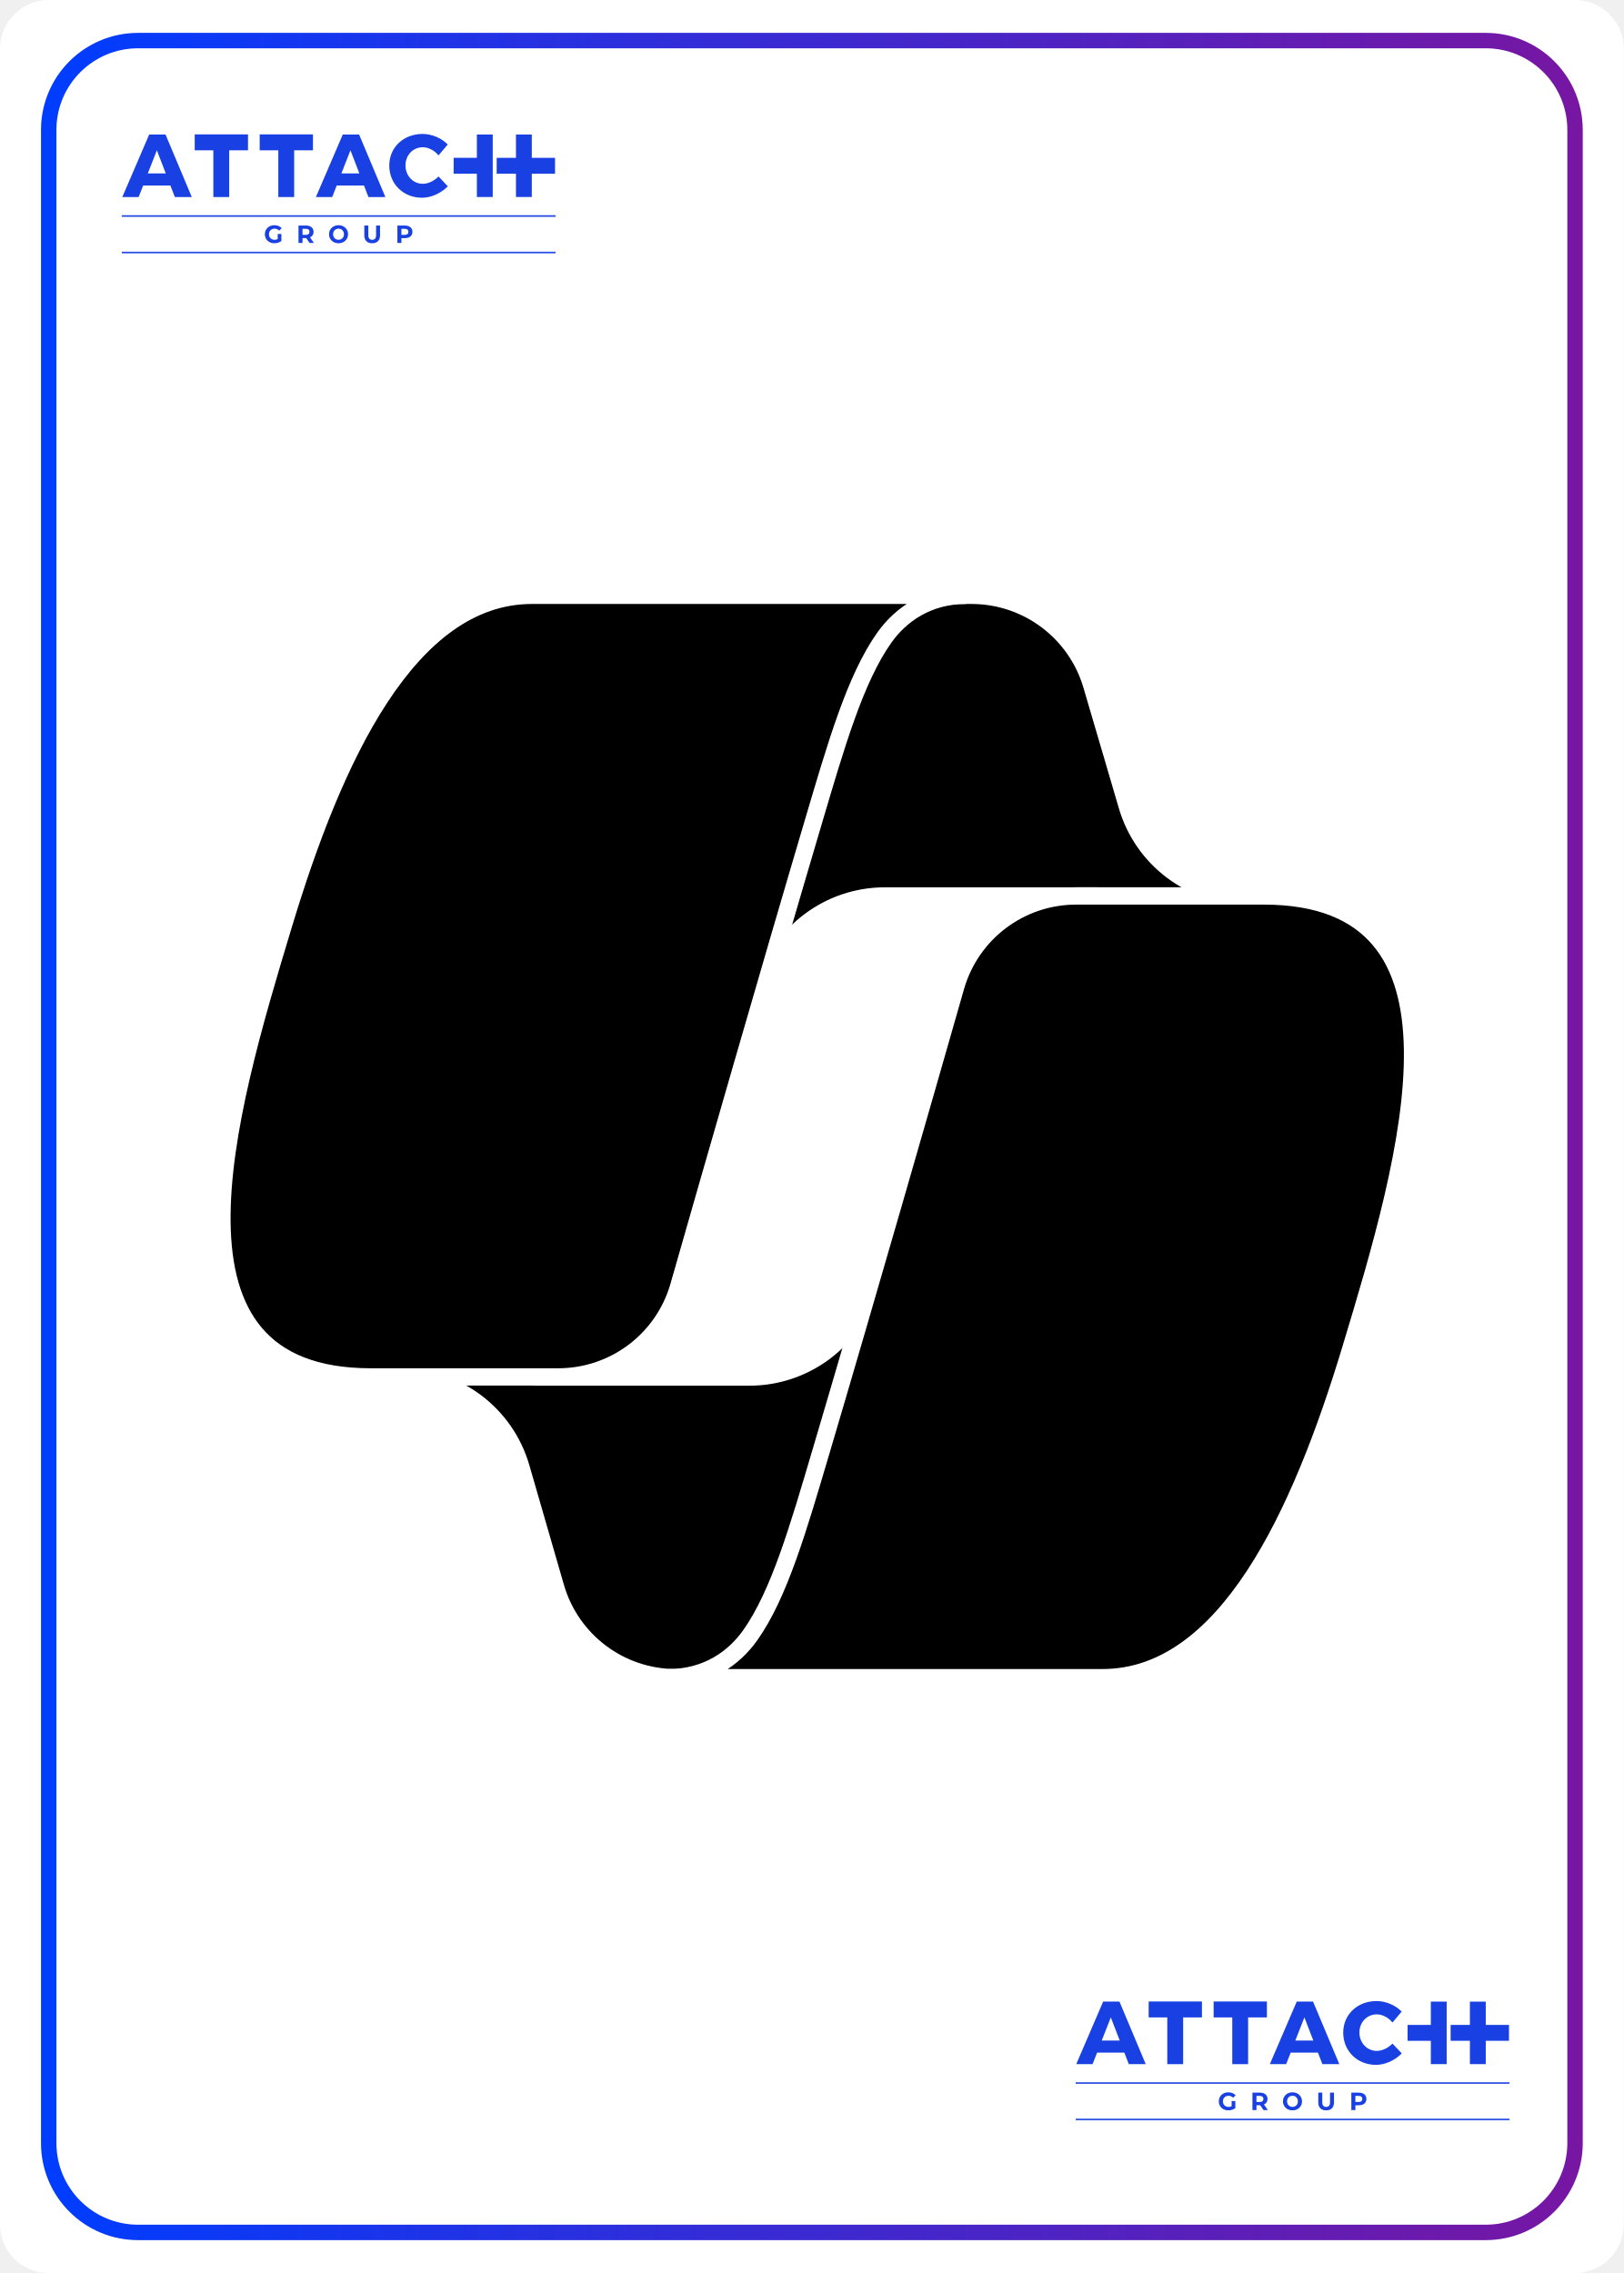
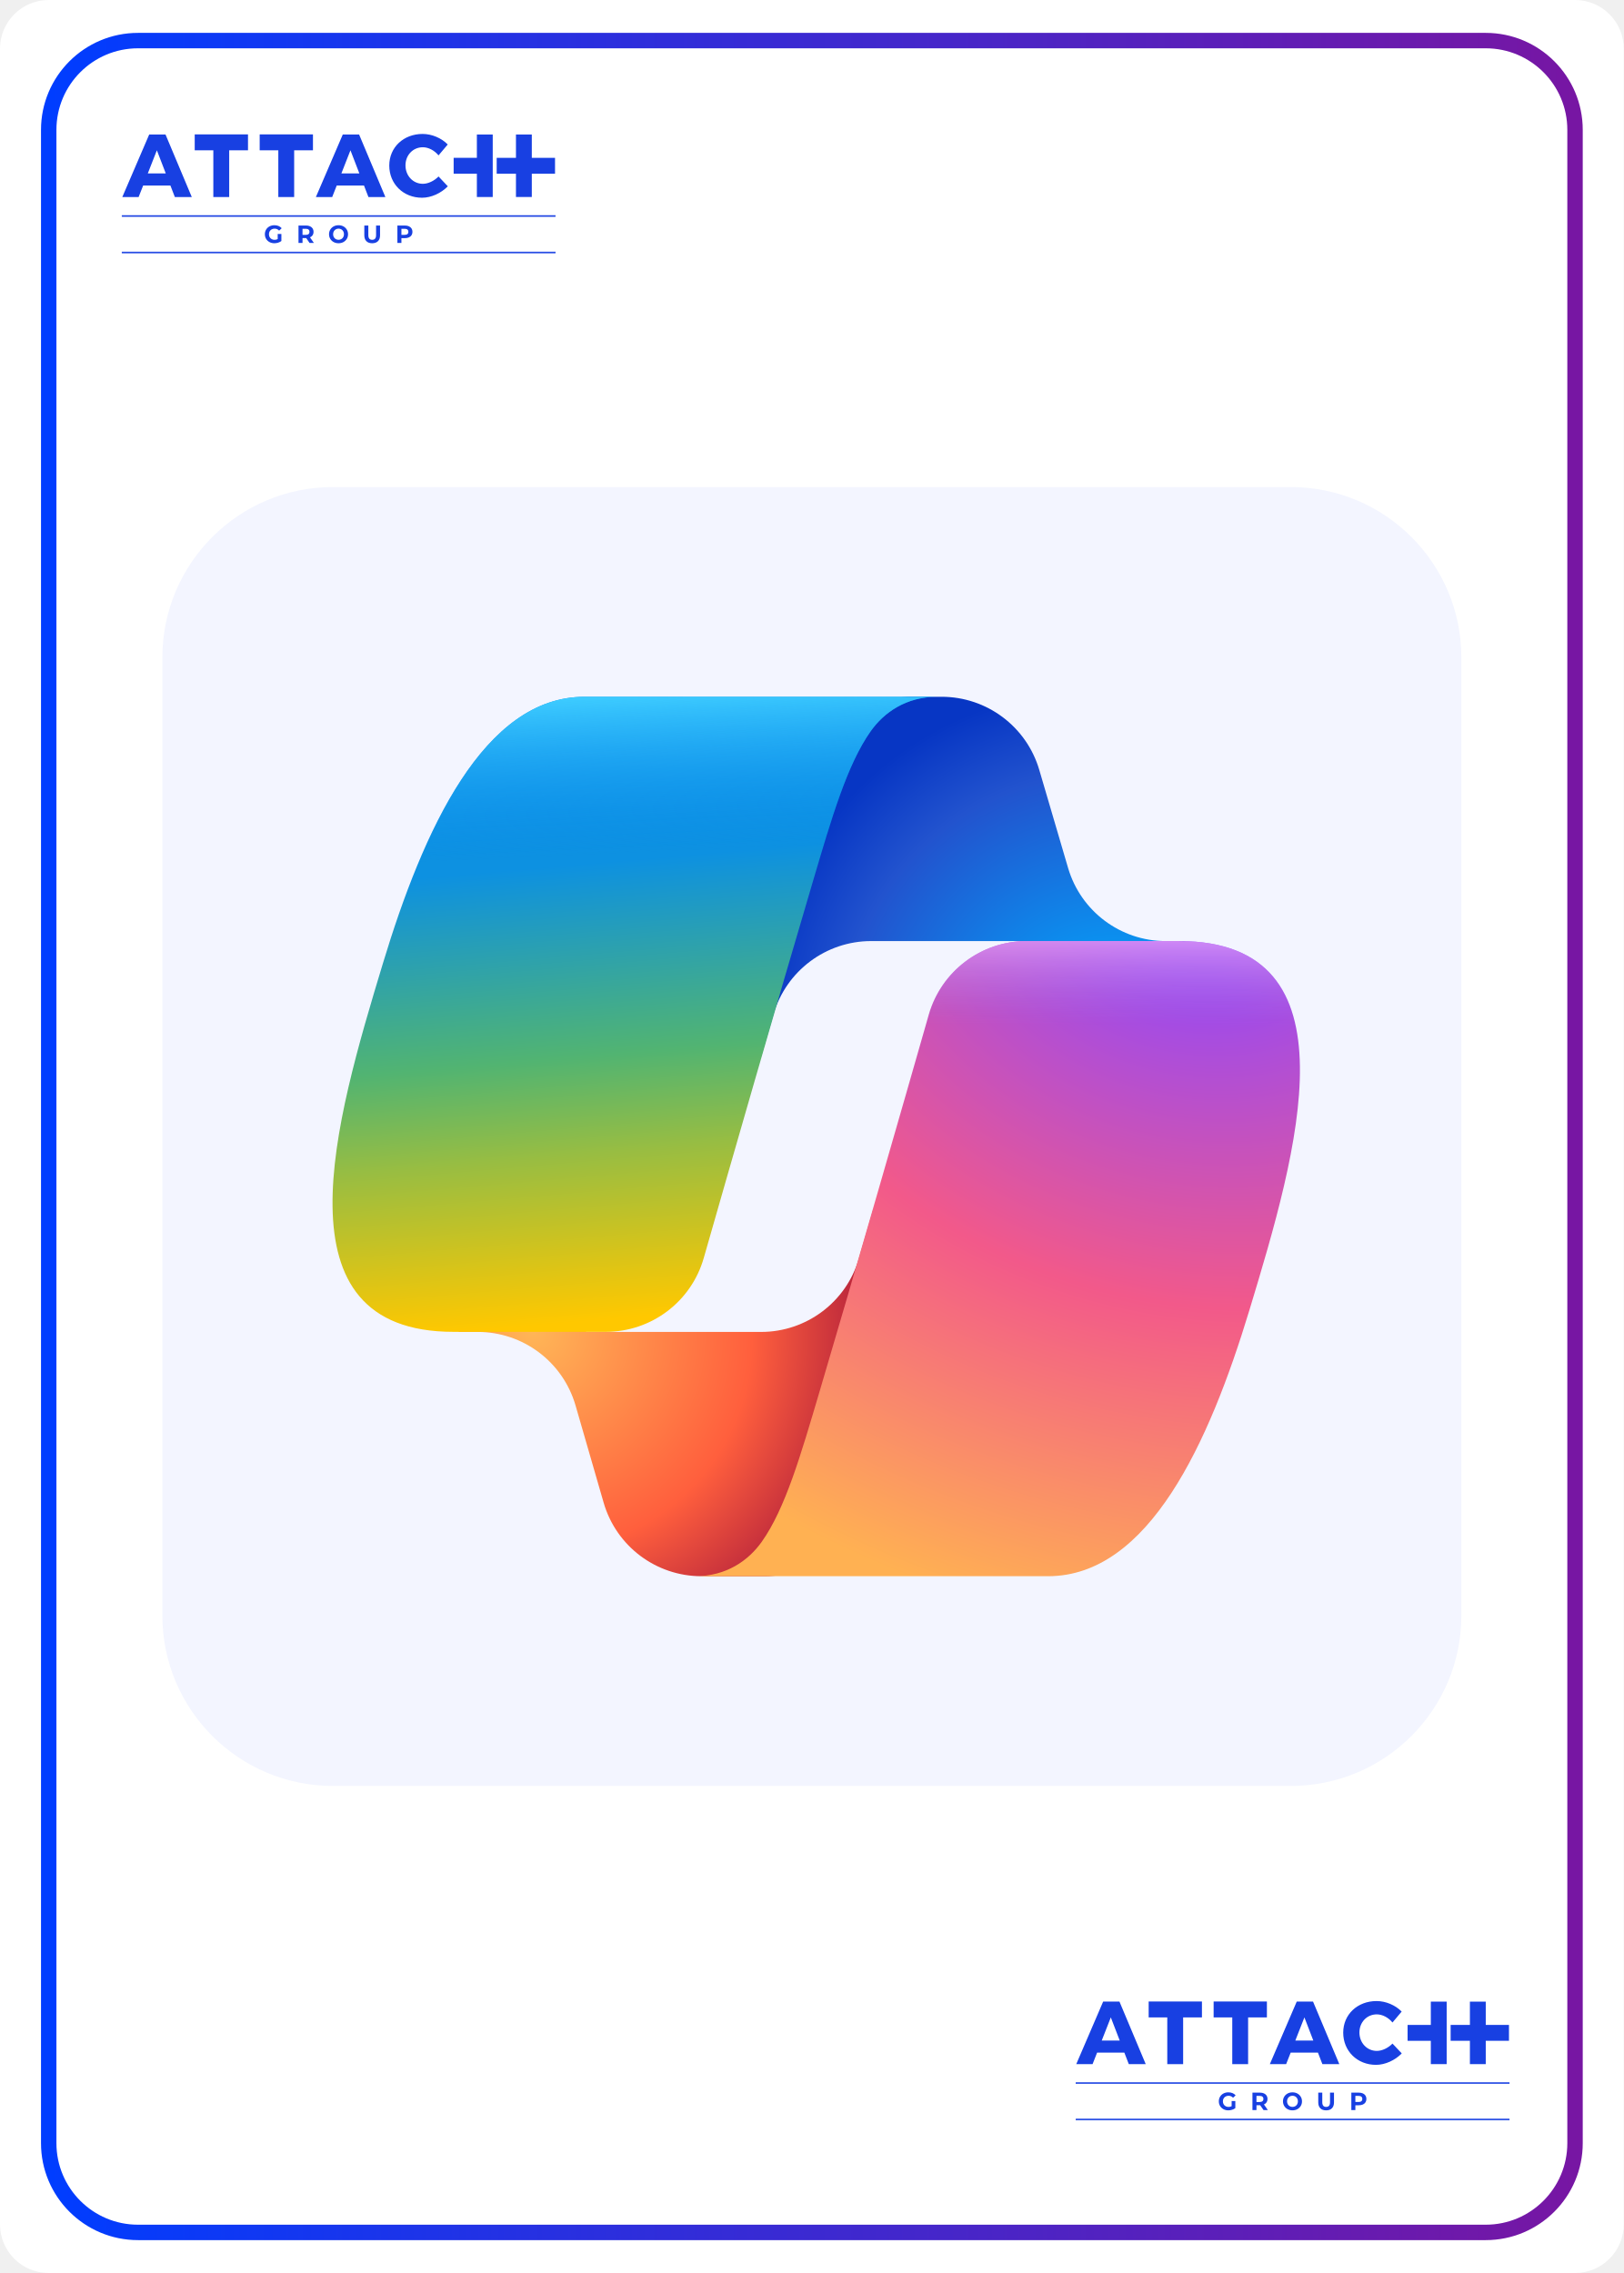
<svg xmlns="http://www.w3.org/2000/svg" viewBox="0 0 400 560" width="600" height="840" role="img">
  <defs>
    <filter id="mono" color-interpolation-filters="sRGB">
      <feColorMatrix type="matrix" values="0 0 0 0 0 0 0 0 0 0 0 0 0 0 0 0 0 0 1 0" />
    </filter>
    <linearGradient id="card-border" x1="0" y1="0" x2="1" y2="0">
      <stop stop-color="#003dff" />
      <stop offset="1" stop-color="#7716a3" />
    </linearGradient>
  </defs>
  <rect width="400" height="560" rx="12" fill="white" />
  <rect x="12" y="10" width="376" height="540" rx="22" fill="none" stroke="url(#card-border)" stroke-width="3.8" />
  <g transform="translate(30 33) scale(.65)">
    <path d="M59.097 37.906H60.489V40.584C60.131 40.856 59.719 41.063 59.249 41.208C58.779 41.353 58.305 41.426 57.827 41.426C57.144 41.426 56.529 41.281 55.983 40.987C55.437 40.693 55.01 40.29 54.699 39.771C54.388 39.252 54.232 38.665 54.232 38.011C54.232 37.358 54.388 36.771 54.699 36.252C55.01 35.733 55.44 35.327 55.99 35.036C56.54 34.742 57.162 34.597 57.853 34.597C58.428 34.597 58.952 34.695 59.422 34.891C59.892 35.087 60.287 35.37 60.609 35.74L59.632 36.647C59.162 36.15 58.594 35.903 57.929 35.903C57.509 35.903 57.137 35.99 56.811 36.168C56.486 36.346 56.232 36.593 56.048 36.912C55.867 37.231 55.777 37.602 55.777 38.015C55.777 38.429 55.867 38.788 56.048 39.111C56.229 39.43 56.482 39.681 56.804 39.862C57.126 40.044 57.495 40.131 57.907 40.131C58.344 40.131 58.739 40.036 59.093 39.847V37.914L59.097 37.906Z" fill="#1840e2" />
    <path d="M71.168 41.313L69.899 39.474H68.499V41.313H66.977V34.709H69.826C70.409 34.709 70.915 34.807 71.346 35.003C71.776 35.199 72.105 35.475 72.336 35.834C72.568 36.194 72.684 36.618 72.684 37.108C72.684 37.598 72.568 38.022 72.333 38.378C72.098 38.733 71.765 39.006 71.331 39.194L72.807 41.317H71.172L71.168 41.313ZM70.781 36.252C70.543 36.052 70.195 35.954 69.736 35.954H68.496V38.255H69.736C70.192 38.255 70.543 38.153 70.781 37.953C71.02 37.754 71.139 37.471 71.139 37.104C71.139 36.738 71.02 36.447 70.781 36.252Z" fill="#1840e2" />
    <path d="M80.301 40.983C79.751 40.689 79.324 40.279 79.013 39.761C78.702 39.242 78.547 38.657 78.547 38.011C78.547 37.366 78.702 36.782 79.013 36.263C79.324 35.744 79.751 35.337 80.301 35.04C80.851 34.746 81.466 34.597 82.149 34.597C82.833 34.597 83.447 34.746 83.993 35.04C84.54 35.334 84.966 35.744 85.281 36.263C85.596 36.782 85.751 37.366 85.751 38.011C85.751 38.657 85.596 39.242 85.281 39.761C84.966 40.279 84.54 40.686 83.993 40.983C83.447 41.277 82.833 41.426 82.149 41.426C81.466 41.426 80.851 41.277 80.301 40.983ZM83.201 39.855C83.516 39.677 83.762 39.427 83.939 39.104C84.117 38.784 84.207 38.418 84.207 38.008C84.207 37.598 84.117 37.235 83.939 36.912C83.762 36.593 83.516 36.343 83.201 36.161C82.887 35.983 82.536 35.892 82.149 35.892C81.762 35.892 81.408 35.983 81.097 36.161C80.782 36.339 80.536 36.589 80.359 36.912C80.182 37.231 80.091 37.598 80.091 38.008C80.091 38.418 80.182 38.781 80.359 39.104C80.536 39.423 80.782 39.673 81.097 39.855C81.411 40.033 81.762 40.123 82.149 40.123C82.536 40.123 82.887 40.033 83.201 39.855Z" fill="#1840e2" />
    <path d="M92.703 40.642C92.178 40.12 91.918 39.376 91.918 38.407V34.709H93.441V38.349C93.441 39.532 93.929 40.123 94.909 40.123C95.386 40.123 95.748 39.982 96.001 39.695C96.251 39.408 96.377 38.962 96.377 38.352V34.713H97.882V38.41C97.882 39.379 97.621 40.123 97.097 40.646C96.573 41.168 95.842 41.429 94.902 41.429C93.961 41.429 93.231 41.168 92.706 40.646L92.703 40.642Z" fill="#1840e2" />
    <path d="M108.826 35.004C109.256 35.2 109.585 35.475 109.817 35.835C110.048 36.194 110.164 36.618 110.164 37.108C110.164 37.598 110.048 38.015 109.817 38.378C109.585 38.741 109.253 39.017 108.826 39.209C108.396 39.401 107.889 39.496 107.307 39.496H105.98V41.317H104.457V34.713H107.307C107.889 34.713 108.396 34.811 108.826 35.007V35.004ZM108.265 37.95C108.504 37.75 108.623 37.471 108.623 37.105C108.623 36.738 108.504 36.448 108.265 36.252C108.027 36.052 107.679 35.954 107.22 35.954H105.98V38.248H107.22C107.676 38.248 108.027 38.15 108.265 37.95Z" fill="#1840e2" />
    <path d="M8.102 19.546L6.38 23.915H0.199L10.395 0.203H16.572L26.532 23.915H20.116L18.427 19.546H8.094H8.102ZM13.299 6.197L9.856 14.971H16.677L13.299 6.197Z" fill="#1840e2" />
    <path d="M81.465 19.546L79.744 23.915H73.566L83.762 0.203H89.939L99.899 23.915H93.483L91.794 19.546H81.462H81.465ZM86.666 6.197L83.223 14.971H90.044L86.666 6.197Z" fill="#1840e2" />
    <path d="M123.527 3.995L120.048 8.128C118.496 6.23 116.2 5.044 114.106 5.044C110.359 5.044 107.52 8.026 107.52 11.919C107.52 15.813 110.355 18.897 114.106 18.897C116.098 18.897 118.395 17.812 120.048 16.118L123.559 19.844C121.028 22.453 117.277 24.18 113.802 24.18C106.677 24.18 101.375 18.93 101.375 11.985C101.375 5.04 106.814 0 114.008 0C117.52 0 121.165 1.557 123.531 3.995H123.527Z" fill="#1840e2" />
    <path d="M72.455 0.167V6.201H65.331V23.915H59.327V6.201H52.264V0.167H72.455Z" fill="#1840e2" />
    <path d="M47.834 0.167V6.201H40.709V23.915H34.695V6.201H27.643V0.167H47.834Z" fill="#1840e2" />
    <path d="M140.586 23.904H134.578V15.072H125.775V9.049H134.578V0.214H140.586V23.904Z" fill="#1840e2" />
    <path d="M164.196 9.049L164.2 15.072H155.397V23.904H149.39V15.072H142.088V9.049H149.39V0.214H155.397V9.049H164.196Z" fill="#1840e2" />
    <path d="M164.299 30.916V31.28H0.1V30.916H164.299Z" fill="#1840e2" stroke="#1840e2" stroke-width="0.2" />
    <path d="M164.299 44.737V45.101H0.1V44.737H164.299Z" fill="#1840e2" stroke="#1840e2" stroke-width="0.2" />
  </g>
  <g transform="translate(265 493) scale(.65)">
    <path d="M59.097 37.906H60.489V40.584C60.131 40.856 59.719 41.063 59.249 41.208C58.779 41.353 58.305 41.426 57.827 41.426C57.144 41.426 56.529 41.281 55.983 40.987C55.437 40.693 55.01 40.29 54.699 39.771C54.388 39.252 54.232 38.665 54.232 38.011C54.232 37.358 54.388 36.771 54.699 36.252C55.01 35.733 55.44 35.327 55.99 35.036C56.54 34.742 57.162 34.597 57.853 34.597C58.428 34.597 58.952 34.695 59.422 34.891C59.892 35.087 60.287 35.37 60.609 35.74L59.632 36.647C59.162 36.15 58.594 35.903 57.929 35.903C57.509 35.903 57.137 35.99 56.811 36.168C56.486 36.346 56.232 36.593 56.048 36.912C55.867 37.231 55.777 37.602 55.777 38.015C55.777 38.429 55.867 38.788 56.048 39.111C56.229 39.43 56.482 39.681 56.804 39.862C57.126 40.044 57.495 40.131 57.907 40.131C58.344 40.131 58.739 40.036 59.093 39.847V37.914L59.097 37.906Z" fill="#1840e2" />
    <path d="M71.168 41.313L69.899 39.474H68.499V41.313H66.977V34.709H69.826C70.409 34.709 70.915 34.807 71.346 35.003C71.776 35.199 72.105 35.475 72.336 35.834C72.568 36.194 72.684 36.618 72.684 37.108C72.684 37.598 72.568 38.022 72.333 38.378C72.098 38.733 71.765 39.006 71.331 39.194L72.807 41.317H71.172L71.168 41.313ZM70.781 36.252C70.543 36.052 70.195 35.954 69.736 35.954H68.496V38.255H69.736C70.192 38.255 70.543 38.153 70.781 37.953C71.02 37.754 71.139 37.471 71.139 37.104C71.139 36.738 71.02 36.447 70.781 36.252Z" fill="#1840e2" />
    <path d="M80.301 40.983C79.751 40.689 79.324 40.279 79.013 39.761C78.702 39.242 78.547 38.657 78.547 38.011C78.547 37.366 78.702 36.782 79.013 36.263C79.324 35.744 79.751 35.337 80.301 35.04C80.851 34.746 81.466 34.597 82.149 34.597C82.833 34.597 83.447 34.746 83.993 35.04C84.54 35.334 84.966 35.744 85.281 36.263C85.596 36.782 85.751 37.366 85.751 38.011C85.751 38.657 85.596 39.242 85.281 39.761C84.966 40.279 84.54 40.686 83.993 40.983C83.447 41.277 82.833 41.426 82.149 41.426C81.466 41.426 80.851 41.277 80.301 40.983ZM83.201 39.855C83.516 39.677 83.762 39.427 83.939 39.104C84.117 38.784 84.207 38.418 84.207 38.008C84.207 37.598 84.117 37.235 83.939 36.912C83.762 36.593 83.516 36.343 83.201 36.161C82.887 35.983 82.536 35.892 82.149 35.892C81.762 35.892 81.408 35.983 81.097 36.161C80.782 36.339 80.536 36.589 80.359 36.912C80.182 37.231 80.091 37.598 80.091 38.008C80.091 38.418 80.182 38.781 80.359 39.104C80.536 39.423 80.782 39.673 81.097 39.855C81.411 40.033 81.762 40.123 82.149 40.123C82.536 40.123 82.887 40.033 83.201 39.855Z" fill="#1840e2" />
    <path d="M92.703 40.642C92.178 40.12 91.918 39.376 91.918 38.407V34.709H93.441V38.349C93.441 39.532 93.929 40.123 94.909 40.123C95.386 40.123 95.748 39.982 96.001 39.695C96.251 39.408 96.377 38.962 96.377 38.352V34.713H97.882V38.41C97.882 39.379 97.621 40.123 97.097 40.646C96.573 41.168 95.842 41.429 94.902 41.429C93.961 41.429 93.231 41.168 92.706 40.646L92.703 40.642Z" fill="#1840e2" />
    <path d="M108.826 35.004C109.256 35.2 109.585 35.475 109.817 35.835C110.048 36.194 110.164 36.618 110.164 37.108C110.164 37.598 110.048 38.015 109.817 38.378C109.585 38.741 109.253 39.017 108.826 39.209C108.396 39.401 107.889 39.496 107.307 39.496H105.98V41.317H104.457V34.713H107.307C107.889 34.713 108.396 34.811 108.826 35.007V35.004ZM108.265 37.95C108.504 37.75 108.623 37.471 108.623 37.105C108.623 36.738 108.504 36.448 108.265 36.252C108.027 36.052 107.679 35.954 107.22 35.954H105.98V38.248H107.22C107.676 38.248 108.027 38.15 108.265 37.95Z" fill="#1840e2" />
    <path d="M8.102 19.546L6.38 23.915H0.199L10.395 0.203H16.572L26.532 23.915H20.116L18.427 19.546H8.094H8.102ZM13.299 6.197L9.856 14.971H16.677L13.299 6.197Z" fill="#1840e2" />
    <path d="M81.465 19.546L79.744 23.915H73.566L83.762 0.203H89.939L99.899 23.915H93.483L91.794 19.546H81.462H81.465ZM86.666 6.197L83.223 14.971H90.044L86.666 6.197Z" fill="#1840e2" />
    <path d="M123.527 3.995L120.048 8.128C118.496 6.23 116.2 5.044 114.106 5.044C110.359 5.044 107.52 8.026 107.52 11.919C107.52 15.813 110.355 18.897 114.106 18.897C116.098 18.897 118.395 17.812 120.048 16.118L123.559 19.844C121.028 22.453 117.277 24.18 113.802 24.18C106.677 24.18 101.375 18.93 101.375 11.985C101.375 5.04 106.814 0 114.008 0C117.52 0 121.165 1.557 123.531 3.995H123.527Z" fill="#1840e2" />
    <path d="M72.455 0.167V6.201H65.331V23.915H59.327V6.201H52.264V0.167H72.455Z" fill="#1840e2" />
    <path d="M47.834 0.167V6.201H40.709V23.915H34.695V6.201H27.643V0.167H47.834Z" fill="#1840e2" />
    <path d="M140.586 23.904H134.578V15.072H125.775V9.049H134.578V0.214H140.586V23.904Z" fill="#1840e2" />
    <path d="M164.196 9.049L164.2 15.072H155.397V23.904H149.39V15.072H142.088V9.049H149.39V0.214H155.397V9.049H164.196Z" fill="#1840e2" />
    <path d="M164.299 30.916V31.28H0.1V30.916H164.299Z" fill="#1840e2" stroke="#1840e2" stroke-width="0.2" />
    <path d="M164.299 44.737V45.101H0.1V44.737H164.299Z" fill="#1840e2" stroke="#1840e2" stroke-width="0.2" />
  </g>
-   <svg x="40" y="120" width="320" height="320" viewBox="0 0 120 120">
-     <path d="M85.855 18.313A11.574 11.574 0 0 0 74.75 10h-3.379a11.574 11.574 0 0 0-11.384 9.485L54.2 51.018l1.436-4.913a11.574 11.574 0 0 1 11.11-8.327H86.38l8.235 3.207 7.937-3.207h-2.316a11.574 11.574 0 0 1-11.105-8.313z" fill="#000" stroke="white" stroke-width="1.6" stroke-linejoin="round" />
-     <path d="M36.326 101.64A11.574 11.574 0 0 0 47.445 110h7.176c6.276 0 11.409-5.002 11.57-11.277l.781-30.405-1.634 5.583a11.574 11.574 0 0 1-11.108 8.321H34.432l-7.058-3.829-7.641 3.83h2.278c5.154 0 9.687 3.408 11.119 8.36z" fill="#000" stroke="white" stroke-width="1.6" stroke-linejoin="round" />
-     <path d="M74.248 10H34.15c-11.457 0-18.33 15.142-22.913 30.283-5.43 17.939-12.534 41.93 8.02 41.93H36.57c5.174 0 9.716-3.421 11.138-8.396 3.01-10.531 8.286-28.903 12.43-42.889 2.105-7.107 3.86-13.211 6.551-17.012C68.2 11.785 70.715 10 74.248 10" fill="#000" stroke="white" stroke-width="1.6" stroke-linejoin="round" />
-     <path d="M46.744 110h40.099c11.456 0 18.33-15.144 22.913-30.288 5.429-17.942 12.533-41.937-8.02-41.937H84.422a11.576 11.576 0 0 0-11.138 8.396c-3.01 10.533-8.286 28.909-12.43 42.897-2.106 7.109-3.86 13.214-6.552 17.016-1.51 2.131-4.025 3.916-7.558 3.916" fill="#000" stroke="white" stroke-width="1.6" stroke-linejoin="round" />
+   <rect x="40" y="120" width="320" height="320" rx="42" fill="#f3f5ff" />
+   <svg width="260" height="260" fill="none" x="70" y="150" viewBox="0 0 120 120">
+     <path fill="url(#a)" d="M85.855 18.313A11.574 11.574 0 0 0 74.75 10h-3.379a11.574 11.574 0 0 0-11.384 9.485L54.2 51.018l1.436-4.913a11.574 11.574 0 0 1 11.11-8.327H86.38l8.235 3.207 7.937-3.207h-2.316a11.574 11.574 0 0 1-11.105-8.313z" />
+     <path fill="url(#b)" d="M36.326 101.64A11.574 11.574 0 0 0 47.445 110h7.176c6.276 0 11.409-5.002 11.57-11.277l.781-30.405-1.634 5.583a11.574 11.574 0 0 1-11.108 8.321H34.432l-7.058-3.829-7.641 3.83h2.278c5.154 0 9.687 3.408 11.119 8.36z" />
+     <path fill="url(#c)" d="M74.248 10H34.15c-11.457 0-18.33 15.142-22.913 30.283-5.43 17.939-12.534 41.93 8.02 41.93H36.57c5.174 0 9.716-3.421 11.138-8.396 3.01-10.531 8.286-28.903 12.43-42.889 2.105-7.107 3.86-13.211 6.551-17.012C68.2 11.785 70.715 10 74.248 10" />
+     <path fill="url(#d)" d="M74.248 10H34.15c-11.457 0-18.33 15.142-22.913 30.283-5.43 17.939-12.534 41.93 8.02 41.93H36.57c5.174 0 9.716-3.421 11.138-8.396 3.01-10.531 8.286-28.903 12.43-42.889 2.105-7.107 3.86-13.211 6.551-17.012C68.2 11.785 70.715 10 74.248 10" />
+     <path fill="url(#e)" d="M46.744 110h40.099c11.456 0 18.33-15.144 22.913-30.288 5.429-17.942 12.533-41.937-8.02-41.937H84.422a11.576 11.576 0 0 0-11.138 8.396c-3.01 10.533-8.286 28.909-12.43 42.897-2.106 7.109-3.86 13.214-6.552 17.016-1.51 2.131-4.025 3.916-7.558 3.916" />
+     <path fill="url(#f)" d="M46.744 110h40.099c11.456 0 18.33-15.144 22.913-30.288 5.429-17.942 12.533-41.937-8.02-41.937H84.422a11.576 11.576 0 0 0-11.138 8.396c-3.01 10.533-8.286 28.909-12.43 42.897-2.106 7.109-3.86 13.214-6.552 17.016-1.51 2.131-4.025 3.916-7.558 3.916" />
+     <defs>
+       <radialGradient id="a" cx="0" cy="0" r="1" gradientTransform="matrix(-27.40125 -33.47302 31.47539 -25.76598 95.512 51.286)" gradientUnits="userSpaceOnUse">
+         <stop offset=".096" stop-color="#00AEFF" />
+         <stop offset=".773" stop-color="#2253CE" />
+         <stop offset="1" stop-color="#0736C4" />
+       </radialGradient>
+       <radialGradient id="b" cx="0" cy="0" r="1" gradientTransform="rotate(51.84 -70.254 70.14)scale(39.9779 38.7796)" gradientUnits="userSpaceOnUse">
+         <stop stop-color="#FFB657" />
+         <stop offset=".634" stop-color="#FF5F3D" />
+         <stop offset=".923" stop-color="#C02B3C" />
+       </radialGradient>
+       <radialGradient id="e" cx="0" cy="0" r="1" gradientTransform="matrix(-31.67773 90.58917 -108.5232 -37.949 103.796 30.703)" gradientUnits="userSpaceOnUse">
+         <stop offset=".066" stop-color="#8C48FF" />
+         <stop offset=".5" stop-color="#F2598A" />
+         <stop offset=".896" stop-color="#FFB152" />
+       </radialGradient>
+       <linearGradient id="c" x1="31.75" x2="37.471" y1="18.75" y2="84.938" gradientUnits="userSpaceOnUse">
+         <stop offset=".156" stop-color="#0D91E1" />
+         <stop offset=".487" stop-color="#52B471" />
+         <stop offset=".652" stop-color="#98BD42" />
+         <stop offset=".937" stop-color="#FFC800" />
+       </linearGradient>
+       <linearGradient id="d" x1="36.75" x2="39.874" y1="10" y2="82.213" gradientUnits="userSpaceOnUse">
+         <stop stop-color="#3DCBFF" />
+         <stop offset=".247" stop-color="#0588F7" stop-opacity="0" />
+       </linearGradient>
+       <linearGradient id="f" x1="106.964" x2="106.923" y1="33.365" y2="53.037" gradientUnits="userSpaceOnUse">
+         <stop offset=".058" stop-color="#F8ADFA" />
+         <stop offset=".708" stop-color="#A86EDD" stop-opacity="0" />
+       </linearGradient>
+     </defs>
  </svg>
</svg>
